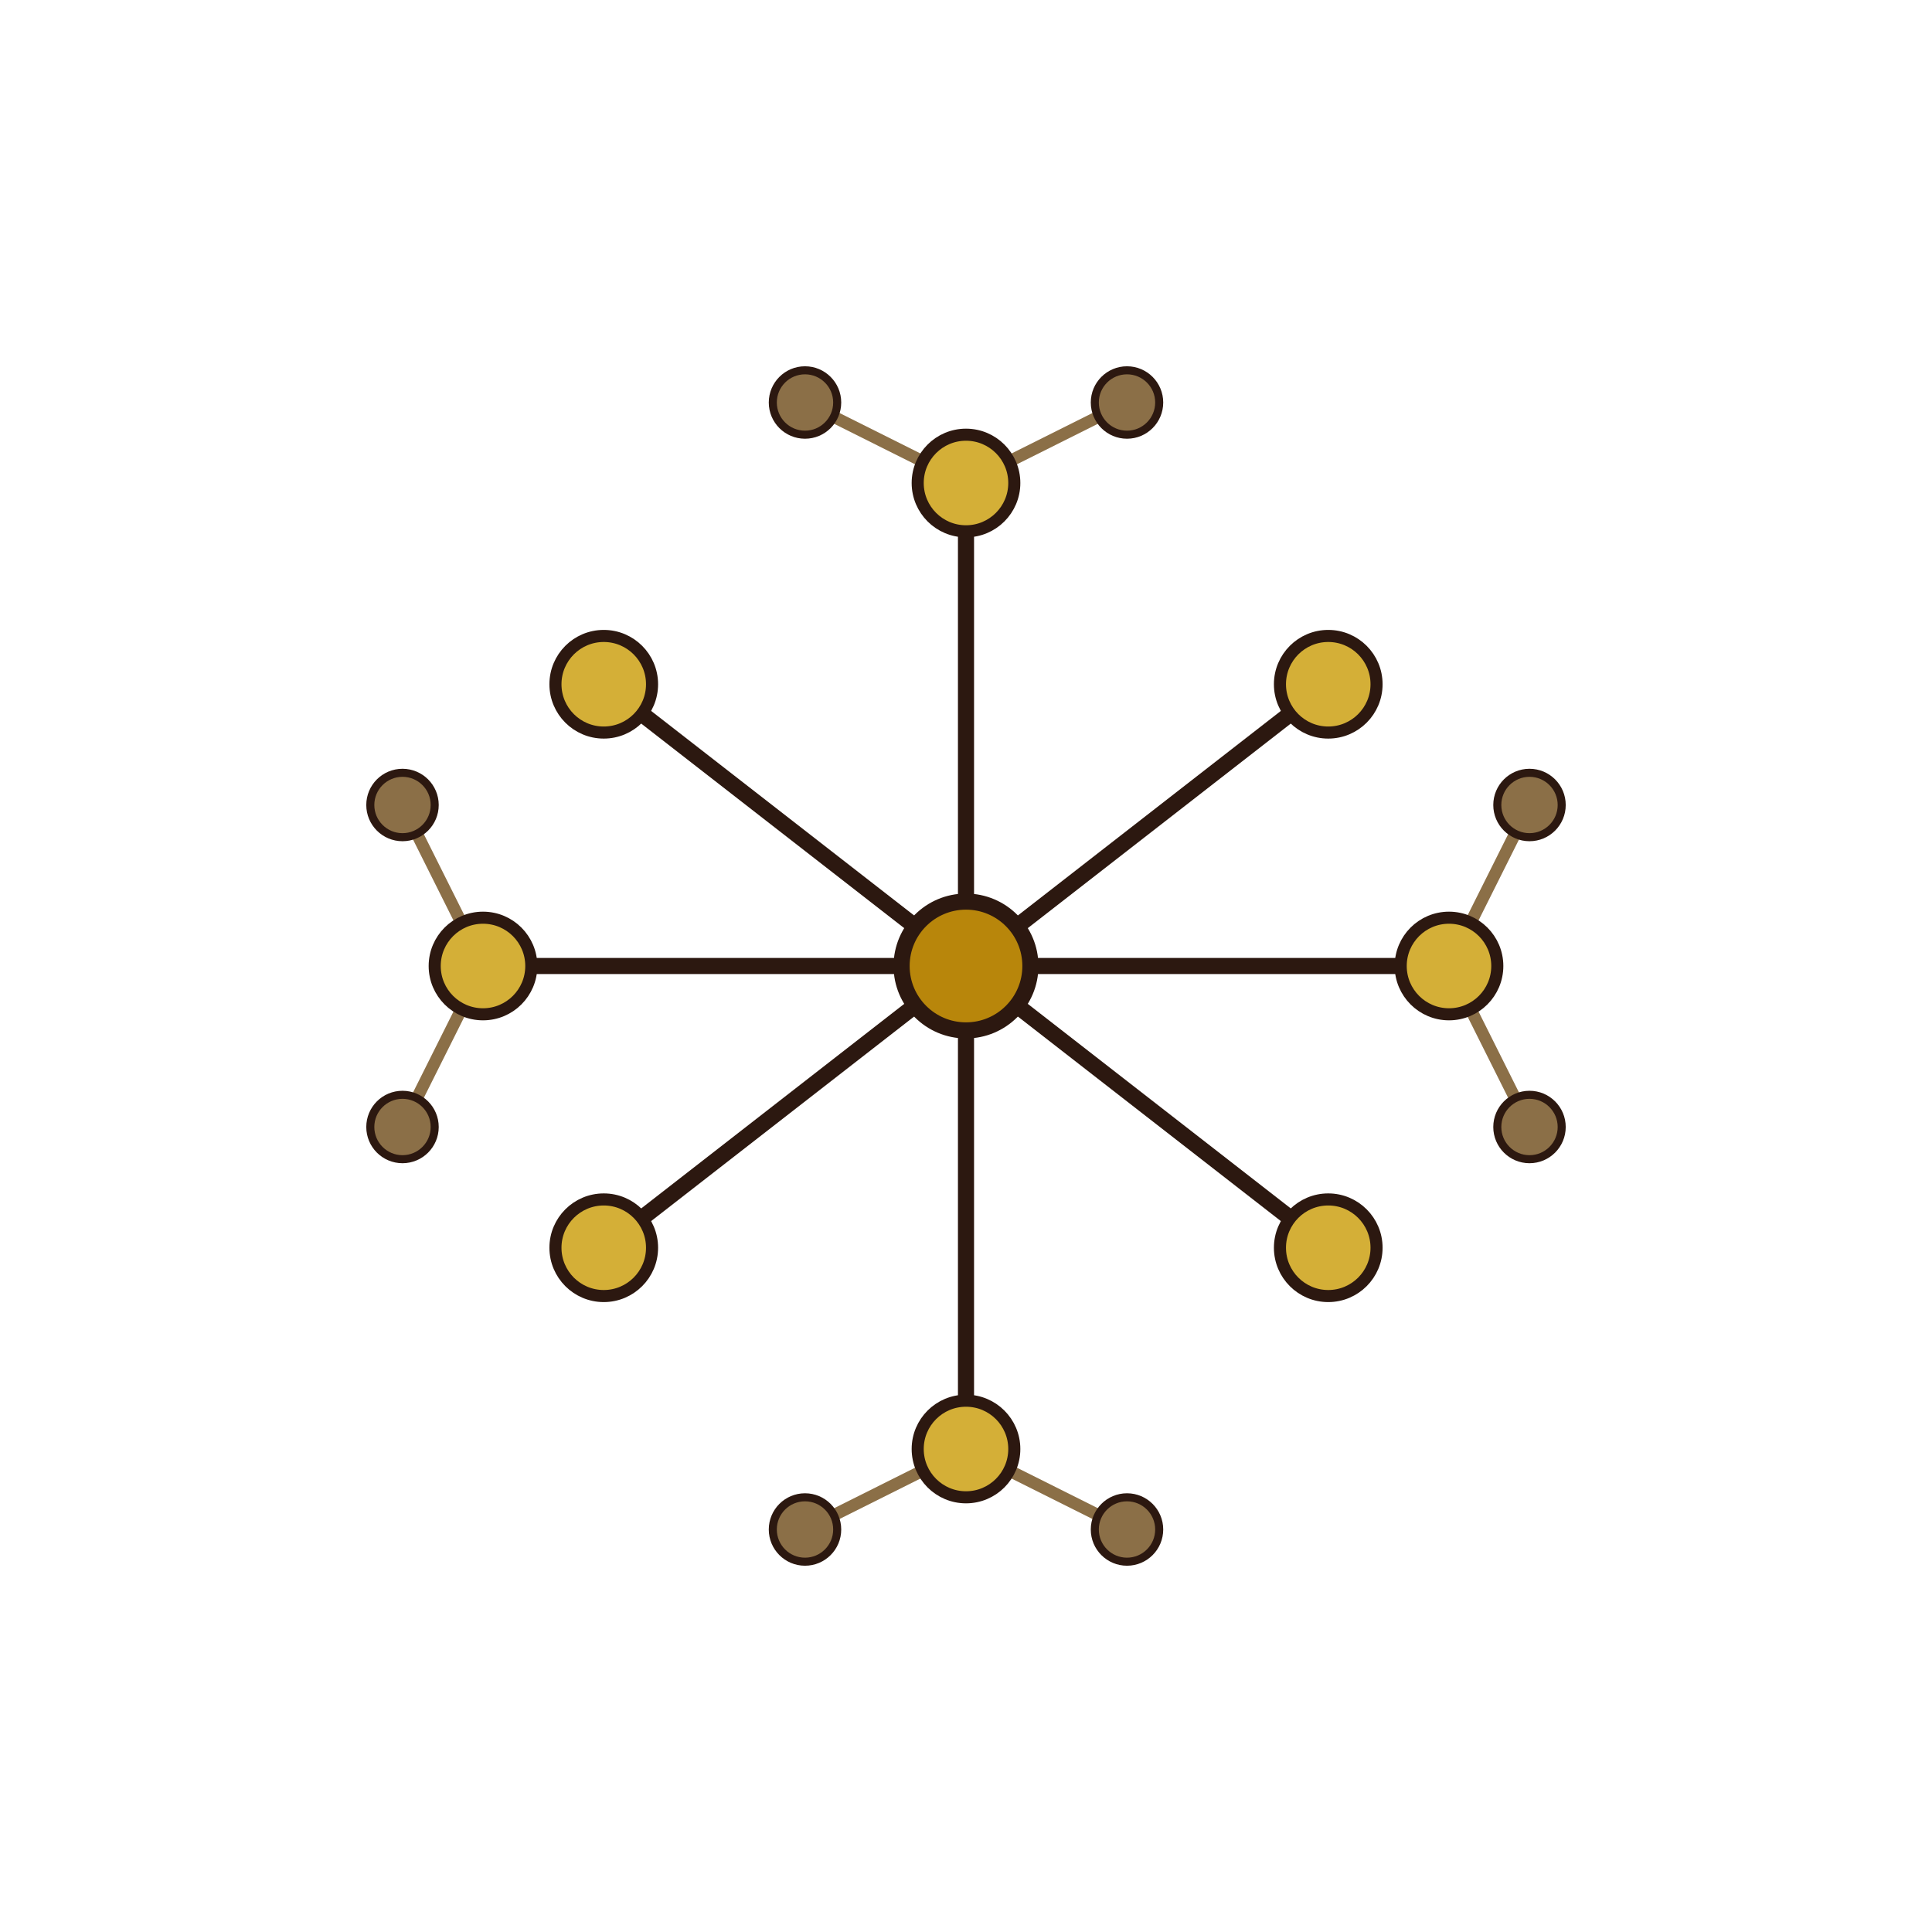
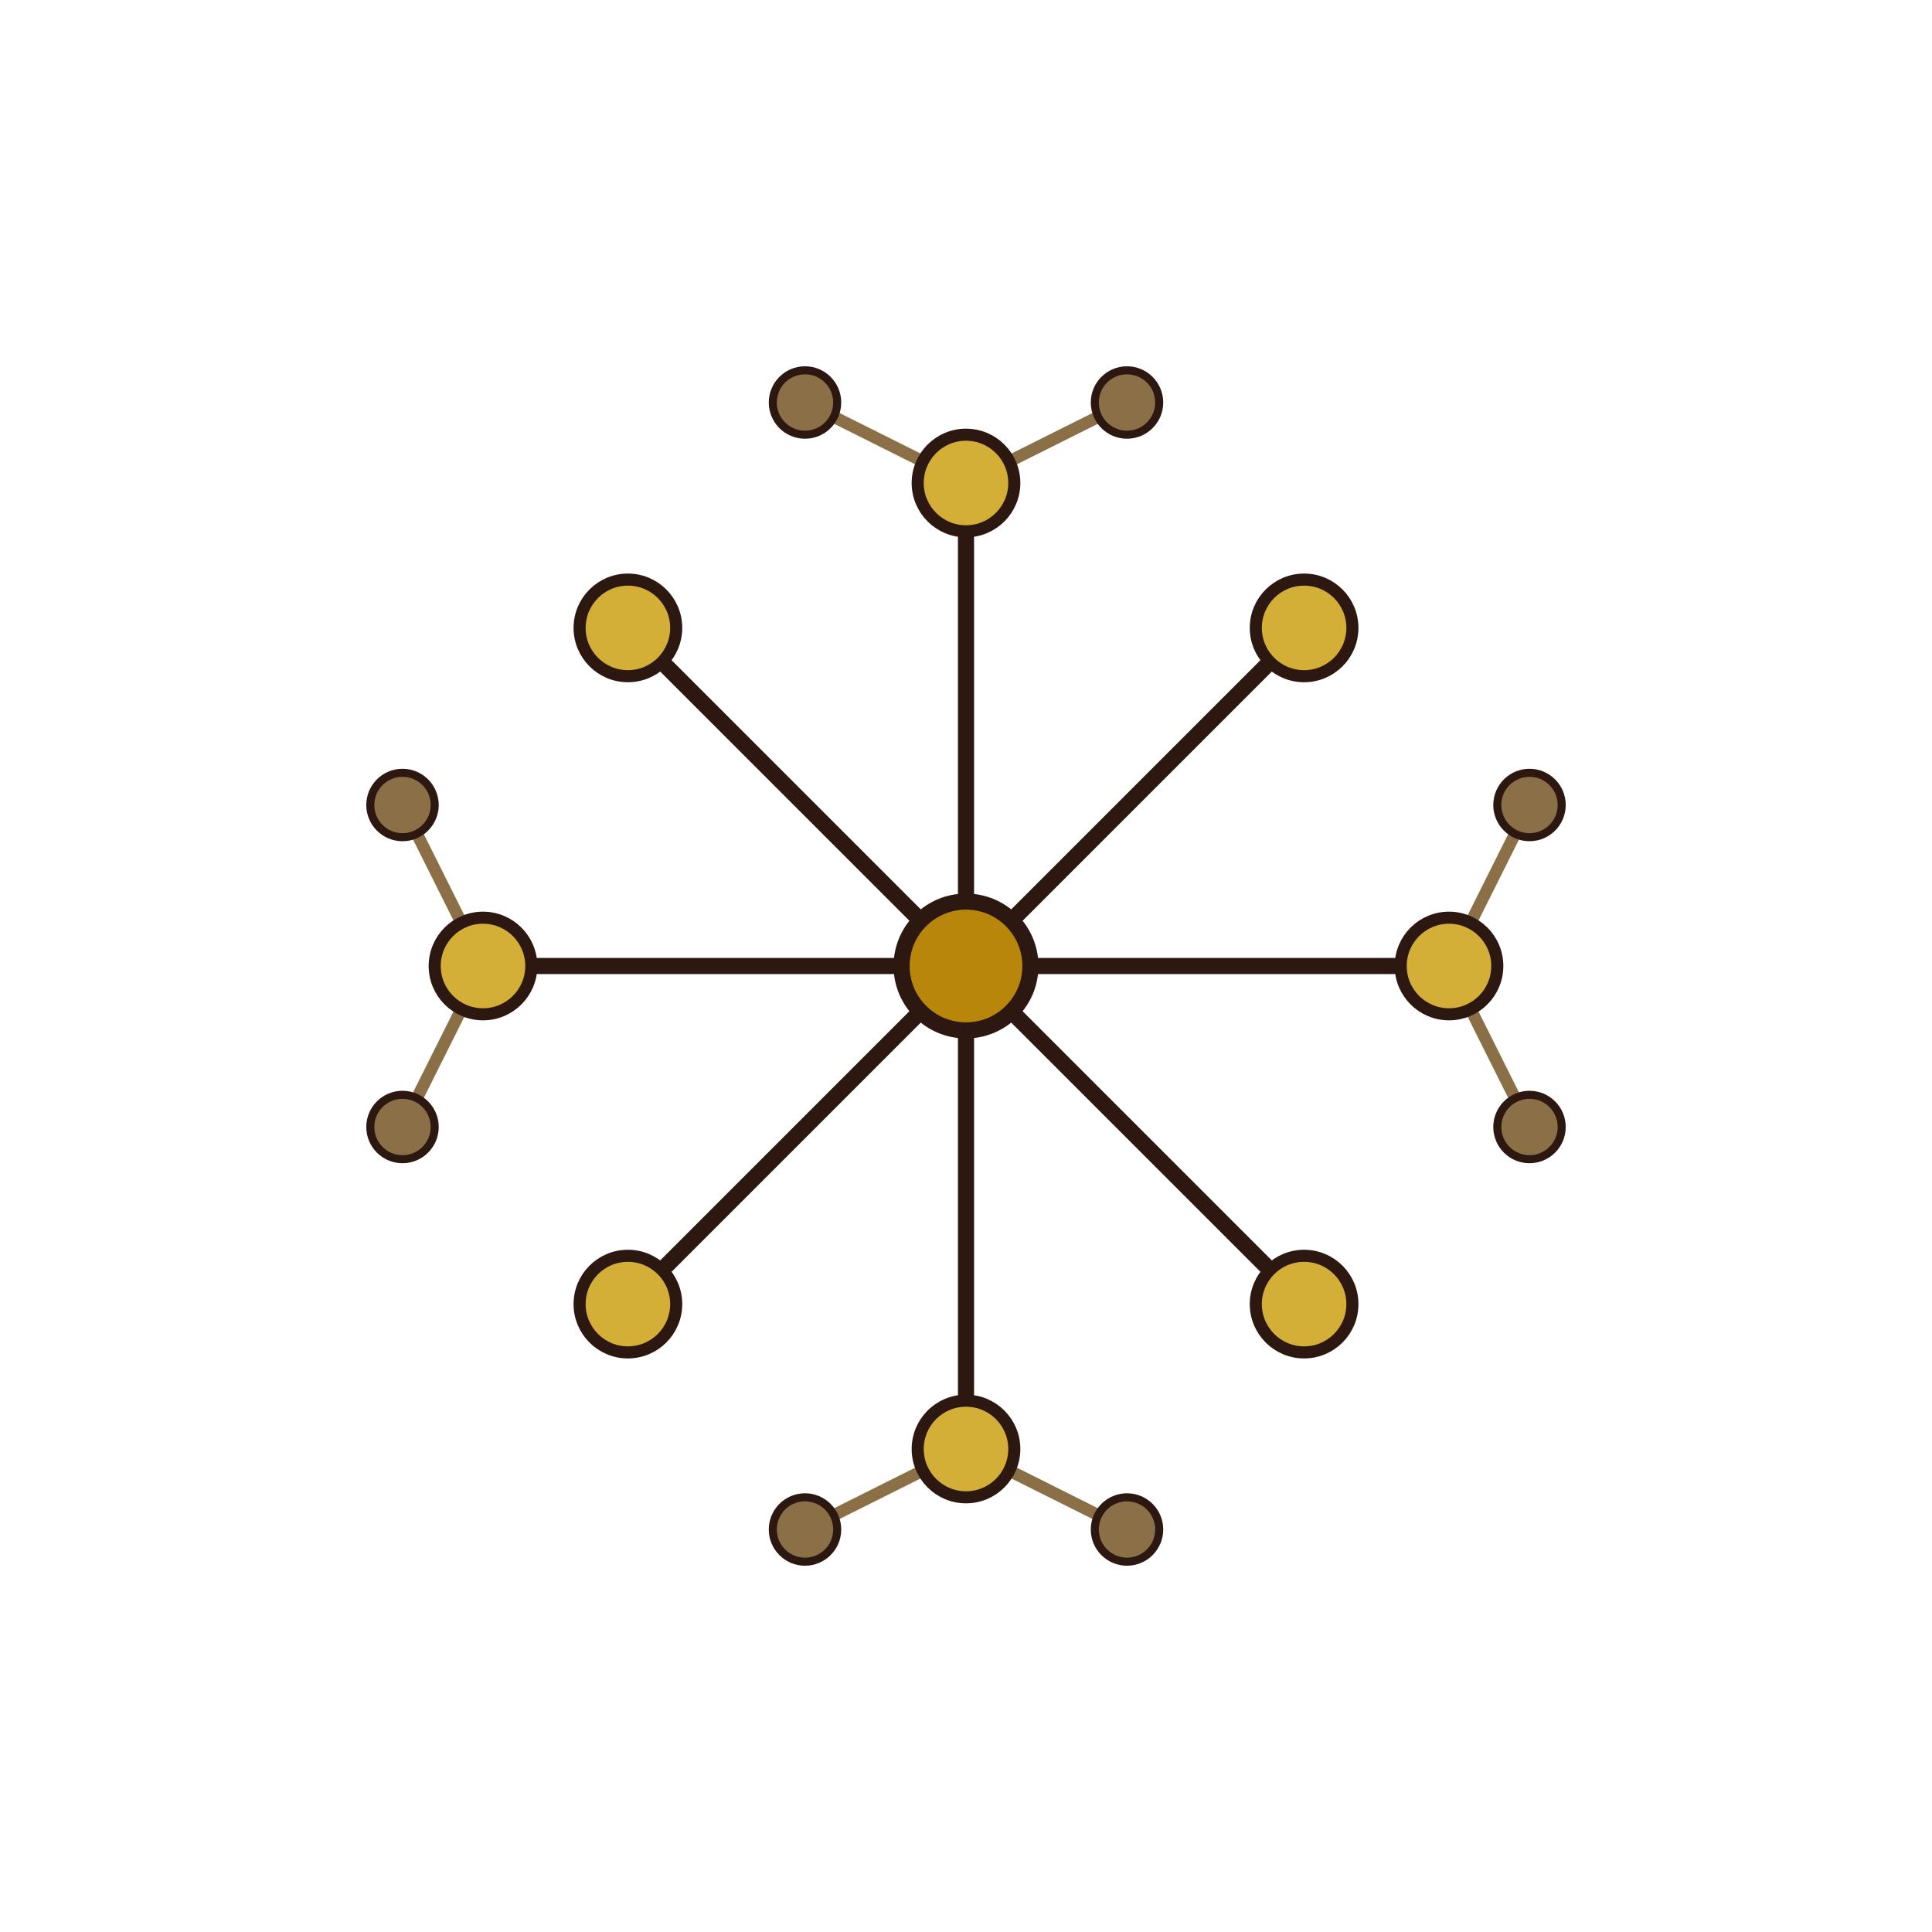
<svg xmlns="http://www.w3.org/2000/svg" width="240" height="240" viewBox="0 0 240 240" fill="none">
  <line x1="120" y1="120" x2="120" y2="60" stroke="#2C1810" stroke-width="2" />
-   <line x1="120" y1="120" x2="165" y2="85" stroke="#2C1810" stroke-width="2" />
+   <line x1="120" y1="120" x2="162" y2="78" stroke="#2C1810" stroke-width="2" />
  <line x1="120" y1="120" x2="180" y2="120" stroke="#2C1810" stroke-width="2" />
-   <line x1="120" y1="120" x2="165" y2="155" stroke="#2C1810" stroke-width="2" />
+   <line x1="120" y1="120" x2="162" y2="162" stroke="#2C1810" stroke-width="2" />
  <line x1="120" y1="120" x2="120" y2="180" stroke="#2C1810" stroke-width="2" />
-   <line x1="120" y1="120" x2="75" y2="155" stroke="#2C1810" stroke-width="2" />
+   <line x1="120" y1="120" x2="78" y2="162" stroke="#2C1810" stroke-width="2" />
  <line x1="120" y1="120" x2="60" y2="120" stroke="#2C1810" stroke-width="2" />
-   <line x1="120" y1="120" x2="75" y2="85" stroke="#2C1810" stroke-width="2" />
+   <line x1="120" y1="120" x2="78" y2="78" stroke="#2C1810" stroke-width="2" />
  <line x1="120" y1="60" x2="100" y2="50" stroke="#8B6F47" stroke-width="1.5" />
  <line x1="120" y1="60" x2="140" y2="50" stroke="#8B6F47" stroke-width="1.5" />
  <line x1="180" y1="120" x2="190" y2="100" stroke="#8B6F47" stroke-width="1.5" />
  <line x1="180" y1="120" x2="190" y2="140" stroke="#8B6F47" stroke-width="1.5" />
  <line x1="120" y1="180" x2="100" y2="190" stroke="#8B6F47" stroke-width="1.5" />
  <line x1="120" y1="180" x2="140" y2="190" stroke="#8B6F47" stroke-width="1.5" />
  <line x1="60" y1="120" x2="50" y2="100" stroke="#8B6F47" stroke-width="1.5" />
  <line x1="60" y1="120" x2="50" y2="140" stroke="#8B6F47" stroke-width="1.5" />
  <circle cx="120" cy="120" r="8" fill="#B8860B" stroke="#2C1810" stroke-width="2" />
  <circle cx="120" cy="60" r="6" fill="#D4AF37" stroke="#2C1810" stroke-width="1.5" />
-   <circle cx="165" cy="85" r="6" fill="#D4AF37" stroke="#2C1810" stroke-width="1.5" />
+   <circle cx="162" cy="78" r="6" fill="#D4AF37" stroke="#2C1810" stroke-width="1.5" />
  <circle cx="180" cy="120" r="6" fill="#D4AF37" stroke="#2C1810" stroke-width="1.5" />
-   <circle cx="165" cy="155" r="6" fill="#D4AF37" stroke="#2C1810" stroke-width="1.5" />
+   <circle cx="162" cy="162" r="6" fill="#D4AF37" stroke="#2C1810" stroke-width="1.5" />
  <circle cx="120" cy="180" r="6" fill="#D4AF37" stroke="#2C1810" stroke-width="1.5" />
-   <circle cx="75" cy="155" r="6" fill="#D4AF37" stroke="#2C1810" stroke-width="1.5" />
+   <circle cx="78" cy="162" r="6" fill="#D4AF37" stroke="#2C1810" stroke-width="1.5" />
  <circle cx="60" cy="120" r="6" fill="#D4AF37" stroke="#2C1810" stroke-width="1.5" />
-   <circle cx="75" cy="85" r="6" fill="#D4AF37" stroke="#2C1810" stroke-width="1.5" />
+   <circle cx="78" cy="78" r="6" fill="#D4AF37" stroke="#2C1810" stroke-width="1.5" />
  <circle cx="100" cy="50" r="4" fill="#8B6F47" stroke="#2C1810" stroke-width="1" />
  <circle cx="140" cy="50" r="4" fill="#8B6F47" stroke="#2C1810" stroke-width="1" />
  <circle cx="190" cy="100" r="4" fill="#8B6F47" stroke="#2C1810" stroke-width="1" />
  <circle cx="190" cy="140" r="4" fill="#8B6F47" stroke="#2C1810" stroke-width="1" />
  <circle cx="140" cy="190" r="4" fill="#8B6F47" stroke="#2C1810" stroke-width="1" />
  <circle cx="100" cy="190" r="4" fill="#8B6F47" stroke="#2C1810" stroke-width="1" />
  <circle cx="50" cy="140" r="4" fill="#8B6F47" stroke="#2C1810" stroke-width="1" />
  <circle cx="50" cy="100" r="4" fill="#8B6F47" stroke="#2C1810" stroke-width="1" />
</svg>
